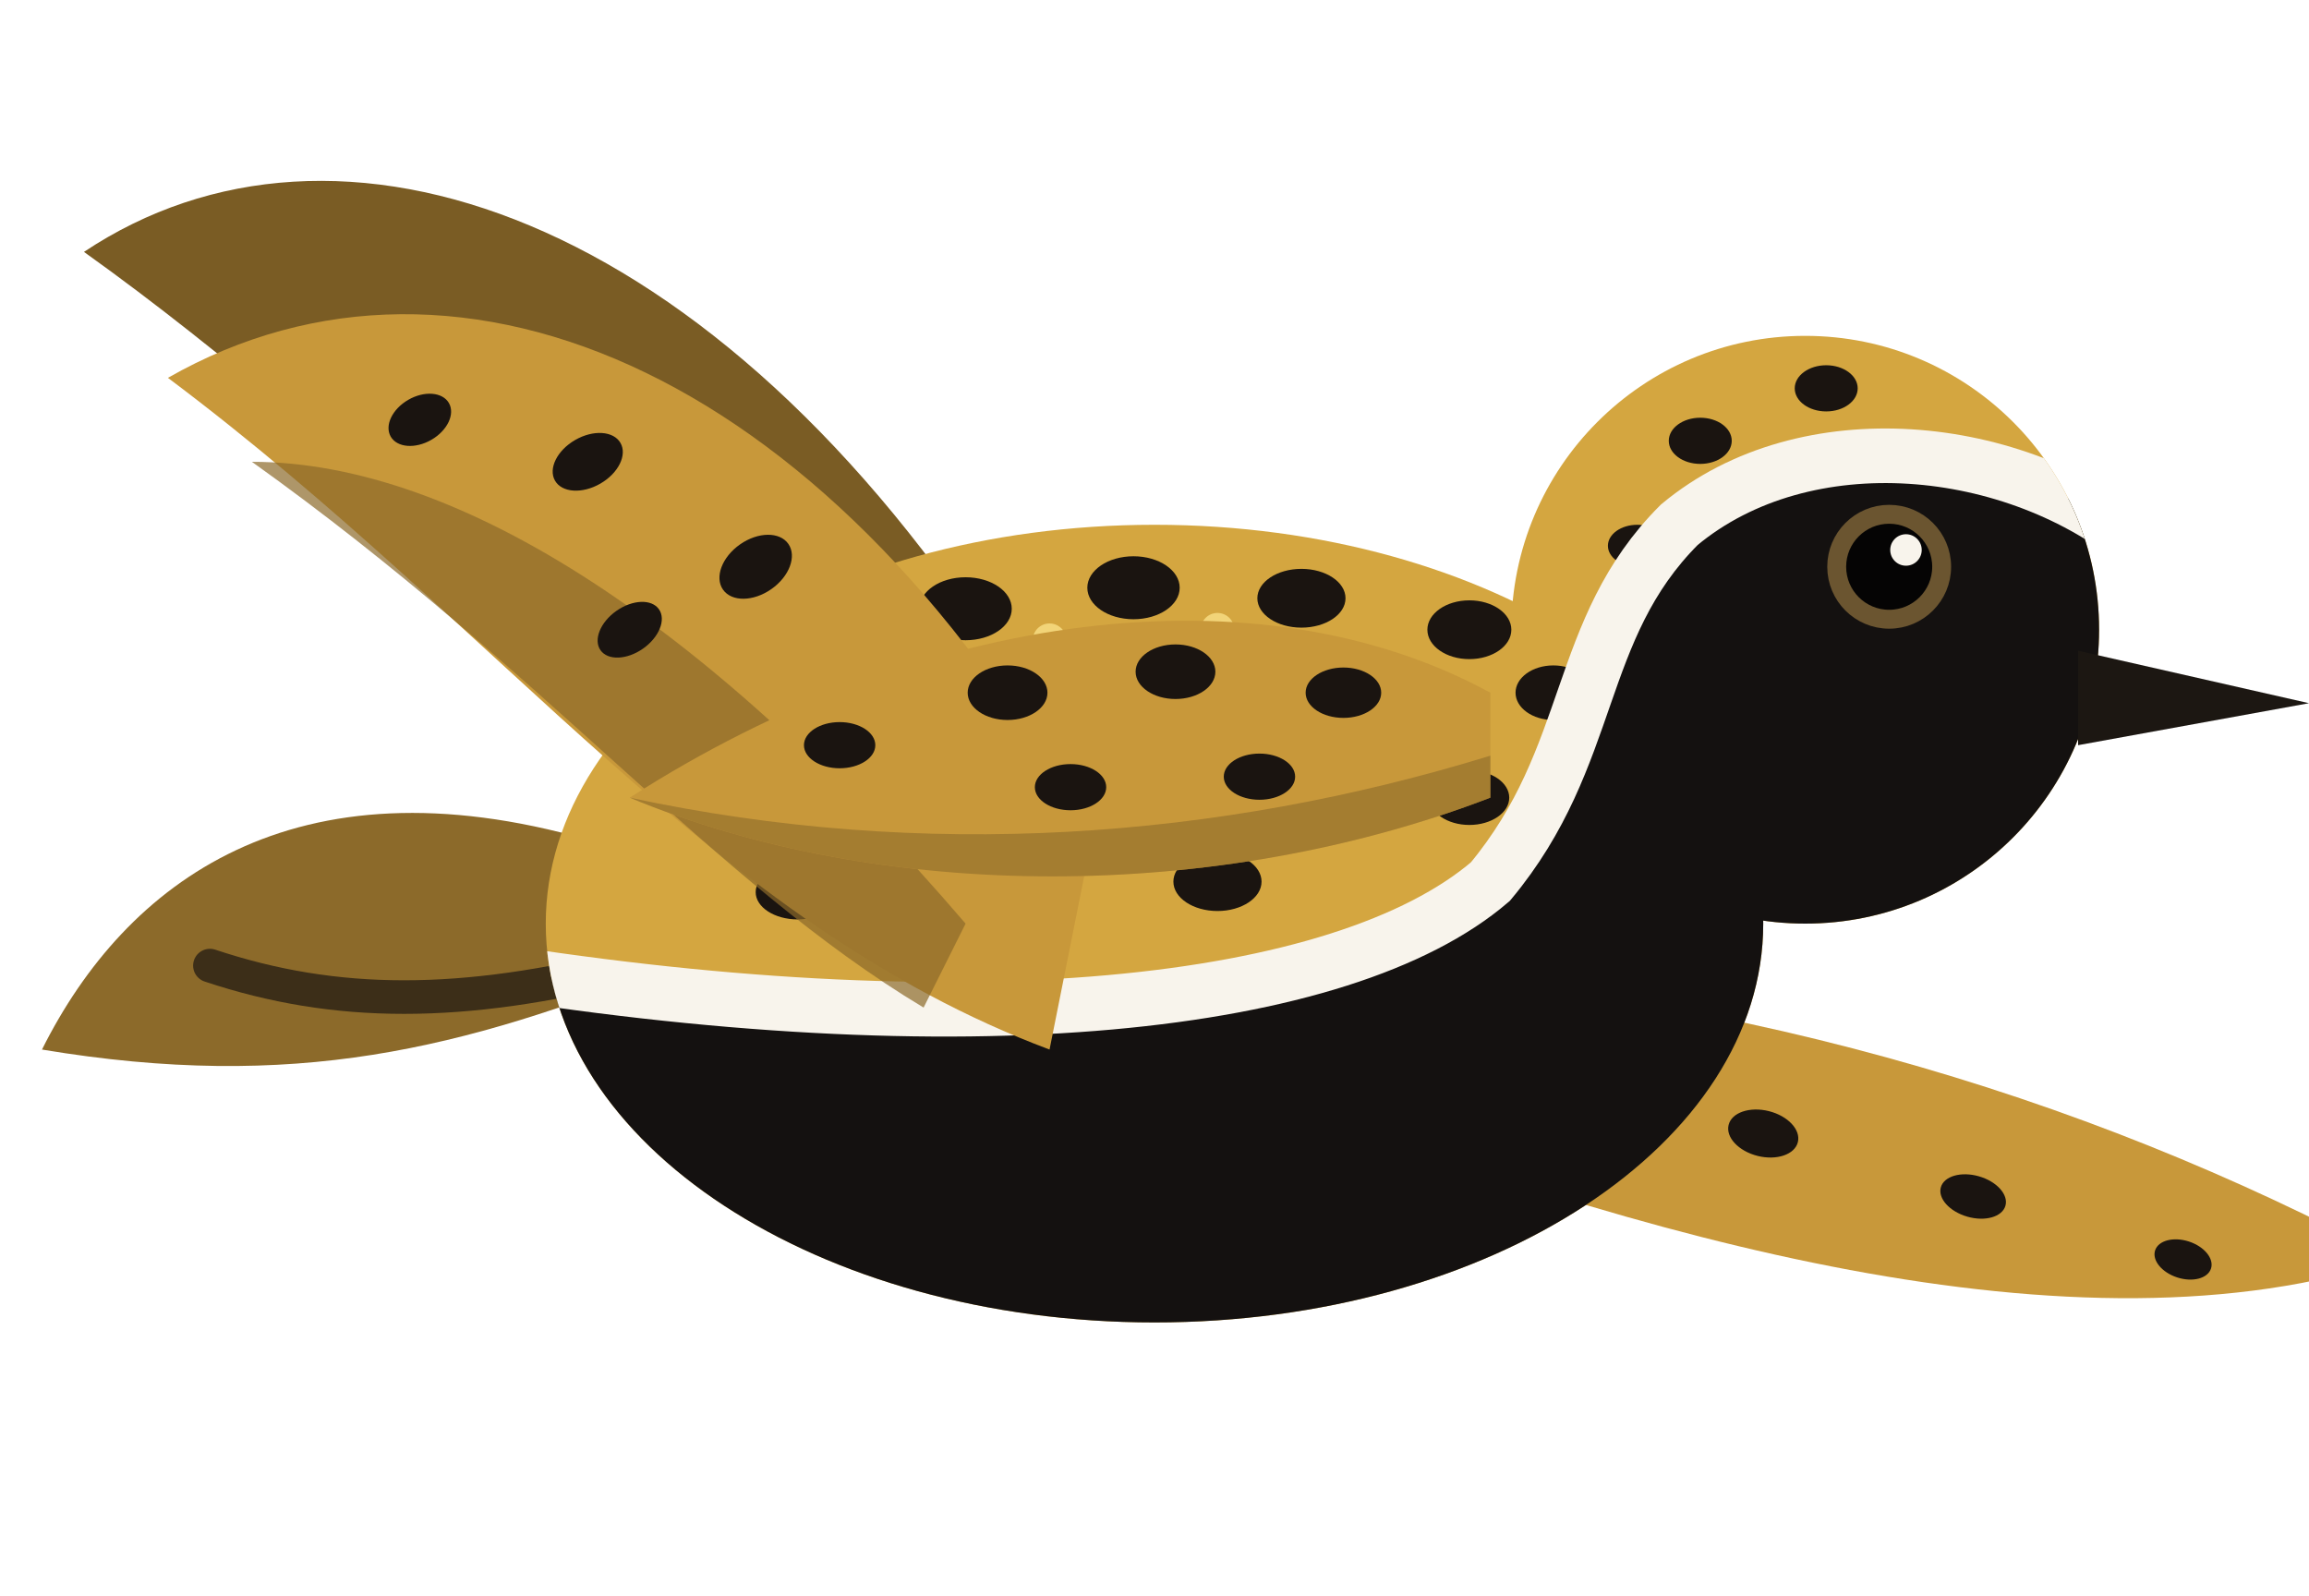
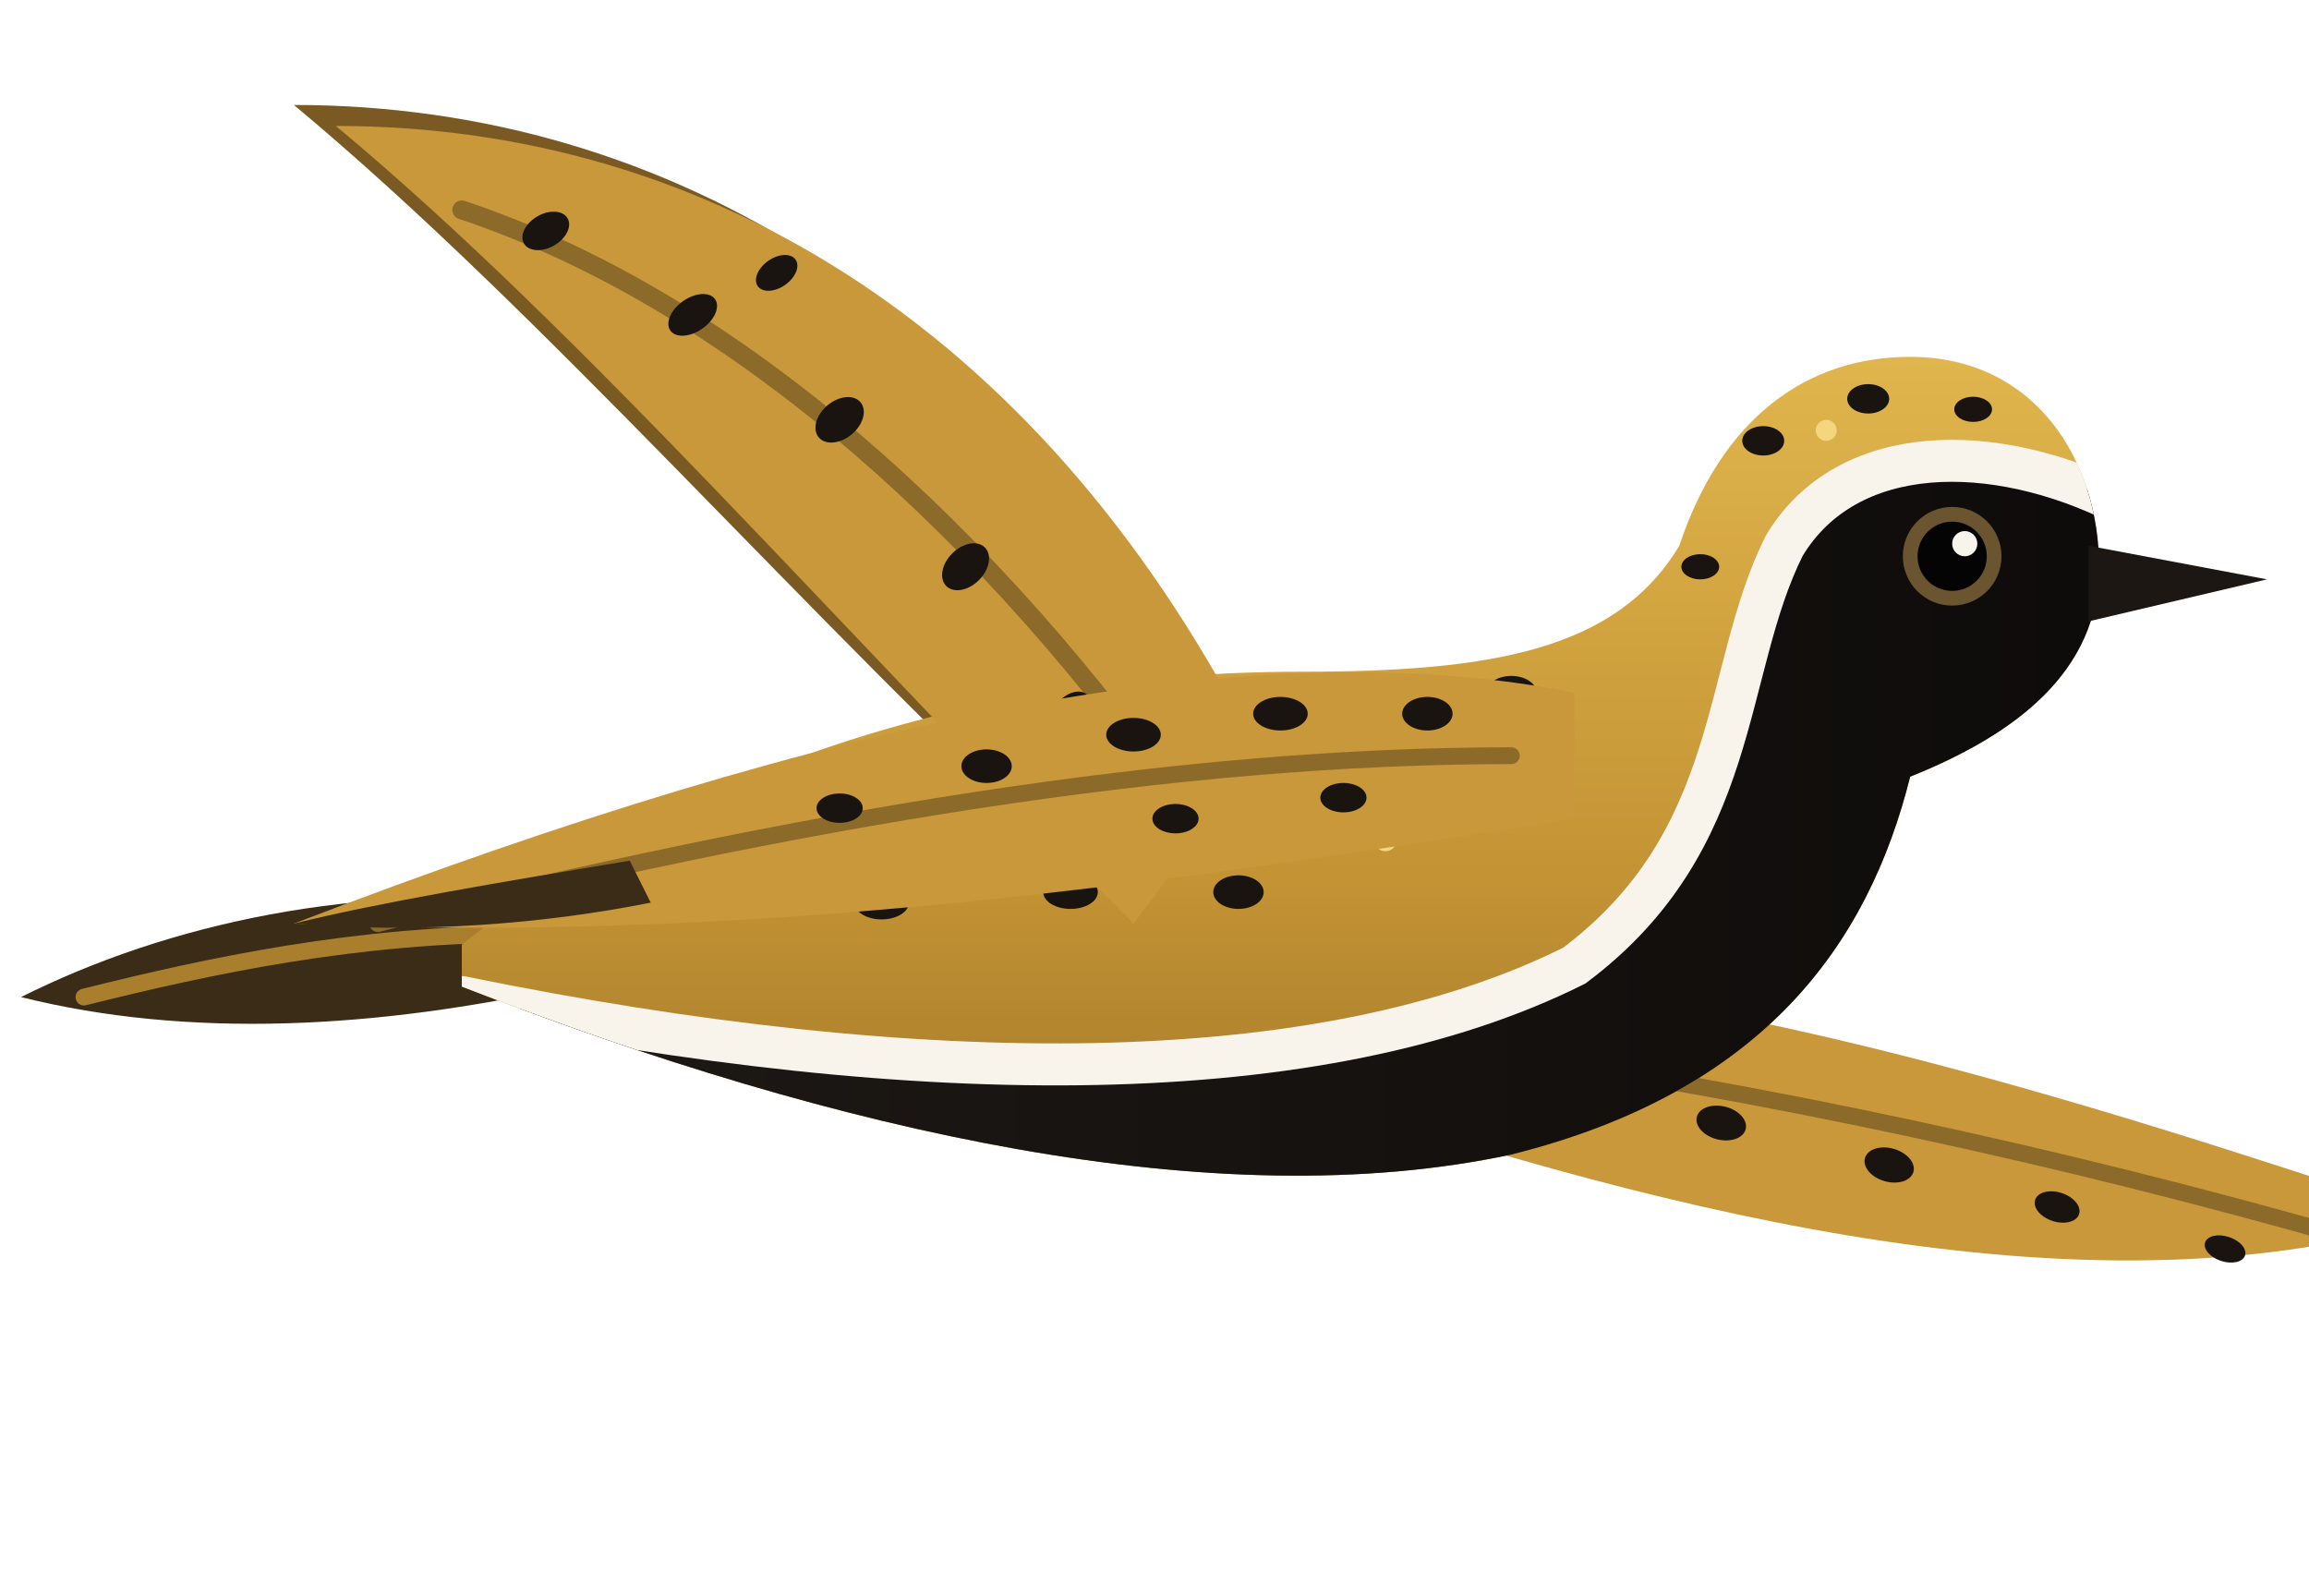
<svg xmlns="http://www.w3.org/2000/svg" viewBox="0 0 110 76" aria-hidden="true">
  <defs>
    <clipPath id="plover-silhouette">
-       <ellipse cx="55" cy="44" rx="29" ry="19" />
-       <circle cx="86" cy="30" r="14" />
+       <path d="M22 45 C 32 37, 46 32, 62 32 C 71 32, 77 31, 80 26 C 82 20, 86 17, 91 17 C 97 17, 100 22, 100 27 C 100 32, 96 35, 91 37 C 89 45, 84 52, 72 55 C 58 58, 40 54, 22 47 Z" />
    </clipPath>
+     <linearGradient id="plover-back" x1="0" y1="0" x2="0" y2="1">
+       <stop offset="0" stop-color="#e3b950" />
+       <stop offset=".6" stop-color="#c49434" />
+       <stop offset="1" stop-color="#9b7228" />
+     </linearGradient>
+     <linearGradient id="plover-belly" x1="1" y1="0" x2="0" y2="0">
+       <stop offset="0" stop-color="#0d0b0a" />
+       <stop offset="1" stop-color="#1e1915" />
+     </linearGradient>
  </defs>
  <g class="wing wing--far">
-     <path d="M48 32 C 34 10, 16 4, 4 12 C 18 22, 28 34, 44 40 Z" fill="#7a5c24" />
+     <path d="M58 34 C 48 15, 32 5, 14 5 C 26 15, 38 29, 52 42 Z" fill="#7a5a22" />
  </g>
  <g class="wing wing--reach">
-     <path d="M62 46 C 82 47, 99 52, 114 60 C 99 65, 78 59, 60 52 Z" fill="#c8983a" />
+     <path d="M64 46 C 82 47, 98 52, 116 58 C 100 63, 80 58, 62 52 Z" fill="#c8983a" />
+     <path d="M70 50 C 84 52, 98 55, 112 59" fill="none" stroke="#8c6a2a" stroke-width=".8" stroke-linecap="round" />
    <g fill="#1a1410">
-       <ellipse cx="74" cy="51" rx="1.8" ry="1.1" transform="rotate(10 74 51)" />
-       <ellipse cx="84" cy="54" rx="1.7" ry="1.1" transform="rotate(14 84 54)" />
-       <ellipse cx="94" cy="57" rx="1.6" ry="1" transform="rotate(16 94 57)" />
-       <ellipse cx="104" cy="60" rx="1.4" ry=".9" transform="rotate(18 104 60)" />
+       <ellipse cx="74" cy="51" rx="1.3" ry=".8" transform="rotate(10 74 51)" />
+       <ellipse cx="82" cy="53.5" rx="1.2" ry=".8" transform="rotate(14 82 53.5)" />
+       <ellipse cx="90" cy="55.5" rx="1.2" ry=".8" transform="rotate(16 90 55.5)" />
+       <ellipse cx="98" cy="57.5" rx="1.1" ry=".7" transform="rotate(18 98 57.5)" />
+       <ellipse cx="106" cy="59.5" rx="1" ry=".6" transform="rotate(18 106 59.5)" />
    </g>
  </g>
-   <path class="tail" d="M28 40 C 14 36, 6 42, 2 50 C 14 52, 22 50, 32 46 Z" fill="#8c6a2a" />
-   <path d="M10 46 C 16 48, 22 48, 30 46" fill="none" stroke="#1a1410" stroke-width="1.6" stroke-linecap="round" opacity=".7" />
+   <path class="tail" d="M27 43 C 17 42, 8 44, 1 47.5 C 9 49.5, 18 49, 27 47 Z" fill="#3a2c16" />
+   <path d="M25 44.5 C 17 44.5, 10 46, 4 47.5" fill="none" stroke="#c49434" stroke-width=".8" stroke-linecap="round" opacity=".8" />
  <g clip-path="url(#plover-silhouette)">
-     <rect x="20" y="10" width="90" height="60" fill="#d4a640" />
+     <rect x="18" y="14" width="86" height="46" fill="url(#plover-back)" />
    <g fill="#1a1410">
-       <ellipse cx="46" cy="29" rx="2.2" ry="1.5" />
-       <ellipse cx="54" cy="28" rx="2.2" ry="1.5" />
-       <ellipse cx="62" cy="28.5" rx="2.1" ry="1.4" />
-       <ellipse cx="70" cy="30" rx="2" ry="1.4" />
-       <ellipse cx="39" cy="33" rx="2.2" ry="1.5" />
-       <ellipse cx="50" cy="33" rx="2.3" ry="1.5" />
-       <ellipse cx="58" cy="32.5" rx="2.3" ry="1.5" />
-       <ellipse cx="66" cy="33.5" rx="2.1" ry="1.4" />
-       <ellipse cx="74" cy="33" rx="1.8" ry="1.3" />
-       <ellipse cx="34" cy="38" rx="2.1" ry="1.4" />
-       <ellipse cx="44" cy="37.5" rx="2.3" ry="1.5" />
-       <ellipse cx="54" cy="37" rx="2.3" ry="1.5" />
-       <ellipse cx="62" cy="37.5" rx="2.2" ry="1.5" />
-       <ellipse cx="70" cy="38" rx="1.9" ry="1.3" />
-       <ellipse cx="38" cy="42.5" rx="2" ry="1.3" />
-       <ellipse cx="48" cy="42" rx="2.2" ry="1.4" />
-       <ellipse cx="58" cy="42" rx="2.1" ry="1.4" />
-       <ellipse cx="81" cy="21" rx="1.5" ry="1.1" />
-       <ellipse cx="87" cy="18.5" rx="1.5" ry="1.1" />
-       <ellipse cx="78" cy="26" rx="1.4" ry="1" />
+       <ellipse cx="44" cy="36" rx="1.4" ry=".9" />
+       <ellipse cx="51" cy="34" rx="1.4" ry=".9" />
+       <ellipse cx="58" cy="33.5" rx="1.4" ry=".9" />
+       <ellipse cx="65" cy="34" rx="1.3" ry=".9" />
+       <ellipse cx="72" cy="33" rx="1.2" ry=".8" />
+       <ellipse cx="38" cy="40" rx="1.3" ry=".9" />
+       <ellipse cx="47" cy="39.5" rx="1.4" ry=".9" />
+       <ellipse cx="55" cy="38" rx="1.4" ry=".9" />
+       <ellipse cx="62" cy="38.5" rx="1.3" ry=".9" />
+       <ellipse cx="69" cy="37.5" rx="1.2" ry=".8" />
+       <ellipse cx="32" cy="43" rx="1.2" ry=".8" />
+       <ellipse cx="42" cy="43" rx="1.3" ry=".8" />
+       <ellipse cx="51" cy="42.5" rx="1.3" ry=".8" />
+       <ellipse cx="59" cy="42.5" rx="1.2" ry=".8" />
+       <ellipse cx="84" cy="21" rx="1" ry=".7" />
+       <ellipse cx="89" cy="19" rx="1" ry=".7" />
+       <ellipse cx="94" cy="19.5" rx=".9" ry=".6" />
+       <ellipse cx="81" cy="27" rx=".9" ry=".6" />
    </g>
-     <g fill="#f2d478">
-       <circle cx="50" cy="30.5" r=".8" />
-       <circle cx="58" cy="30" r=".8" />
-       <circle cx="44" cy="35" r=".8" />
-       <circle cx="62" cy="35" r=".8" />
-       <circle cx="49" cy="39.5" r=".8" />
-       <circle cx="40" cy="40" r=".7" />
-       <circle cx="67" cy="36" r=".7" />
+     <g fill="#f3d67e">
+       <circle cx="48" cy="36.5" r=".6" />
+       <circle cx="55" cy="35.5" r=".6" />
+       <circle cx="62" cy="36" r=".6" />
+       <circle cx="42" cy="41" r=".55" />
+       <circle cx="51" cy="40.5" r=".55" />
+       <circle cx="66" cy="40" r=".55" />
+       <circle cx="87" cy="20.5" r=".5" />
    </g>
-     <path d="M102 26 C 96 21, 86 20, 80 25 C 75 30, 76 36, 71 42 C 64 48, 46 50, 22 46 L 22 70 L 104 70 Z" fill="#141110" />
-     <path d="M102 26 C 96 21, 86 20, 80 25 C 75 30, 76 36, 71 42 C 64 48, 46 50, 22 46" fill="none" stroke="#f8f4ec" stroke-width="2.6" stroke-linecap="round" />
+     <path d="M101 24 C 95 21, 88 21, 85 26 C 82 32, 83 40, 75 46 C 63 52, 44 52, 22 47.5 L 22 62 L 104 62 Z" fill="url(#plover-belly)" />
+     <path d="M101 24 C 95 21, 88 21, 85 26 C 82 32, 83 40, 75 46 C 63 52, 44 52, 22 47.5" fill="none" stroke="#f8f4ec" stroke-width="2" stroke-linecap="round" />
  </g>
-   <circle cx="90" cy="27" r="2.5" fill="#050404" stroke="#6b5530" stroke-width=".9" />
-   <circle cx="90.8" cy="26.2" r=".75" fill="#f8f4ec" />
-   <path d="M99 31 L 110 33.5 L 99 35.5 Z" fill="#1c1712" />
+   <circle cx="93" cy="26.5" r="2" fill="#050404" stroke="#6b5530" stroke-width=".7" />
+   <circle cx="93.6" cy="25.9" r=".6" fill="#f8f4ec" />
+   <path d="M99.5 26 L 108 27.6 L 99.5 29.6 Z" fill="#1c1712" />
  <g class="wing wing--near">
-     <path d="M52 40 C 40 18, 22 10, 8 18 C 24 30, 34 44, 50 50 Z" fill="#c8983a" />
-     <path d="M46 44 C 34 30, 22 22, 12 22 C 26 32, 34 42, 44 48 Z" fill="#8c6a2a" opacity=".7" />
+     <path d="M60 36 C 50 16, 34 6, 16 6 C 28 16, 40 30, 54 44 Z" fill="#c8983a" />
+     <path d="M56 38 C 46 24, 34 14, 22 10" fill="none" stroke="#8c6a2a" stroke-width=".9" stroke-linecap="round" />
    <g fill="#1a1410">
-       <ellipse cx="20" cy="20" rx="1.6" ry="1.1" transform="rotate(-30 20 20)" />
-       <ellipse cx="28" cy="22" rx="1.8" ry="1.2" transform="rotate(-30 28 22)" />
-       <ellipse cx="36" cy="27" rx="1.9" ry="1.3" transform="rotate(-35 36 27)" />
-       <ellipse cx="42" cy="34" rx="1.9" ry="1.3" transform="rotate(-45 42 34)" />
-       <ellipse cx="30" cy="30" rx="1.7" ry="1.1" transform="rotate(-35 30 30)" />
+       <ellipse cx="26" cy="11" rx="1.2" ry=".8" transform="rotate(-30 26 11)" />
+       <ellipse cx="33" cy="15" rx="1.3" ry=".8" transform="rotate(-35 33 15)" />
+       <ellipse cx="40" cy="20" rx="1.3" ry=".9" transform="rotate(-40 40 20)" />
+       <ellipse cx="46" cy="27" rx="1.3" ry=".9" transform="rotate(-45 46 27)" />
+       <ellipse cx="51" cy="34" rx="1.2" ry=".8" transform="rotate(-50 51 34)" />
+       <ellipse cx="37" cy="13" rx="1.1" ry=".7" transform="rotate(-35 37 13)" />
    </g>
  </g>
  <g class="wing wing--rest">
-     <path d="M71 33 C 60 27, 44 29, 30 38 C 42 43, 58 43, 71 38 Z" fill="#c8983a" />
-     <path d="M71 38 C 58 43, 42 43, 30 38 C 44 41, 58 40, 71 36 Z" fill="#8c6a2a" opacity=".6" />
+     <path d="M75 33 C 60 30, 40 34, 14 44 C 36 45, 56 42, 75 39 Z" fill="#c8983a" />
+     <path d="M72 36 C 56 36, 38 39, 18 44" fill="none" stroke="#8c6a2a" stroke-width=".8" stroke-linecap="round" />
+     <path d="M30 41 C 24 42, 18 43, 14 44 C 20 44.5, 26 44, 31 43 Z" fill="#3a2c16" />
    <g fill="#1a1410">
-       <ellipse cx="64" cy="33" rx="1.8" ry="1.2" />
-       <ellipse cx="56" cy="32" rx="1.9" ry="1.3" />
-       <ellipse cx="48" cy="33" rx="1.9" ry="1.3" />
-       <ellipse cx="40" cy="35.5" rx="1.7" ry="1.1" />
-       <ellipse cx="60" cy="37" rx="1.7" ry="1.1" />
-       <ellipse cx="51" cy="37.5" rx="1.7" ry="1.1" />
+       <ellipse cx="68" cy="34" rx="1.2" ry=".8" />
+       <ellipse cx="61" cy="34" rx="1.3" ry=".8" />
+       <ellipse cx="54" cy="35" rx="1.3" ry=".8" />
+       <ellipse cx="47" cy="36.5" rx="1.2" ry=".8" />
+       <ellipse cx="40" cy="38.5" rx="1.1" ry=".7" />
+       <ellipse cx="64" cy="38" rx="1.1" ry=".7" />
+       <ellipse cx="56" cy="39" rx="1.1" ry=".7" />
    </g>
  </g>
</svg>
